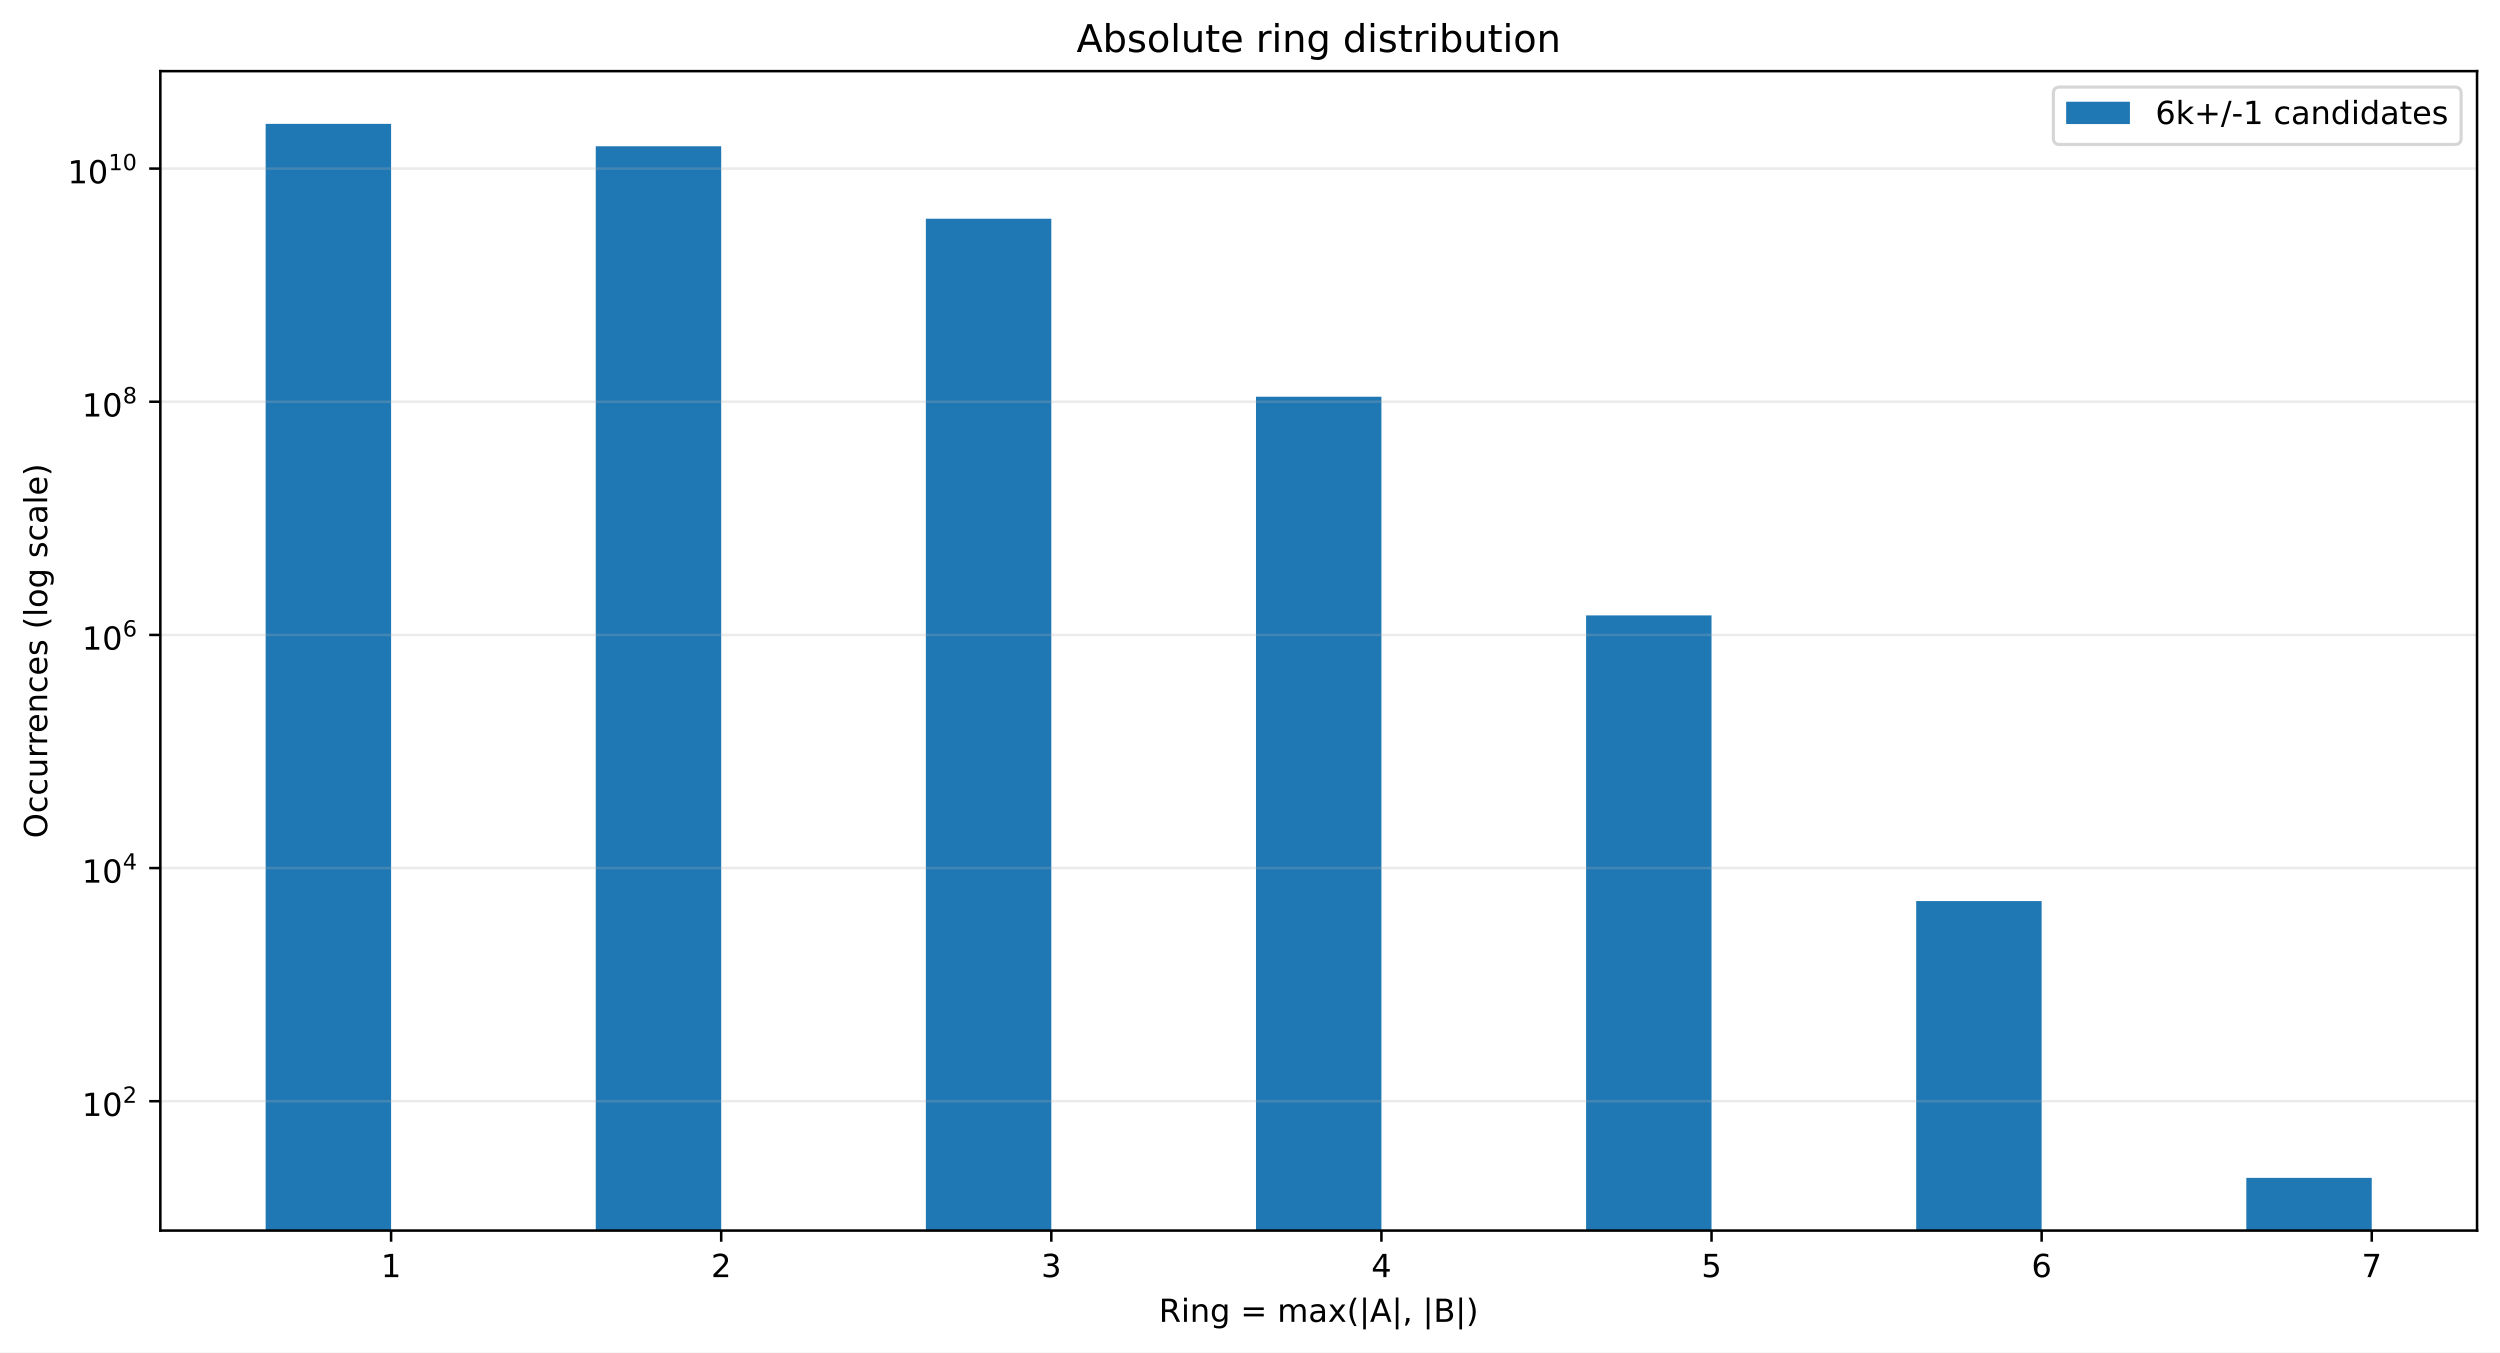
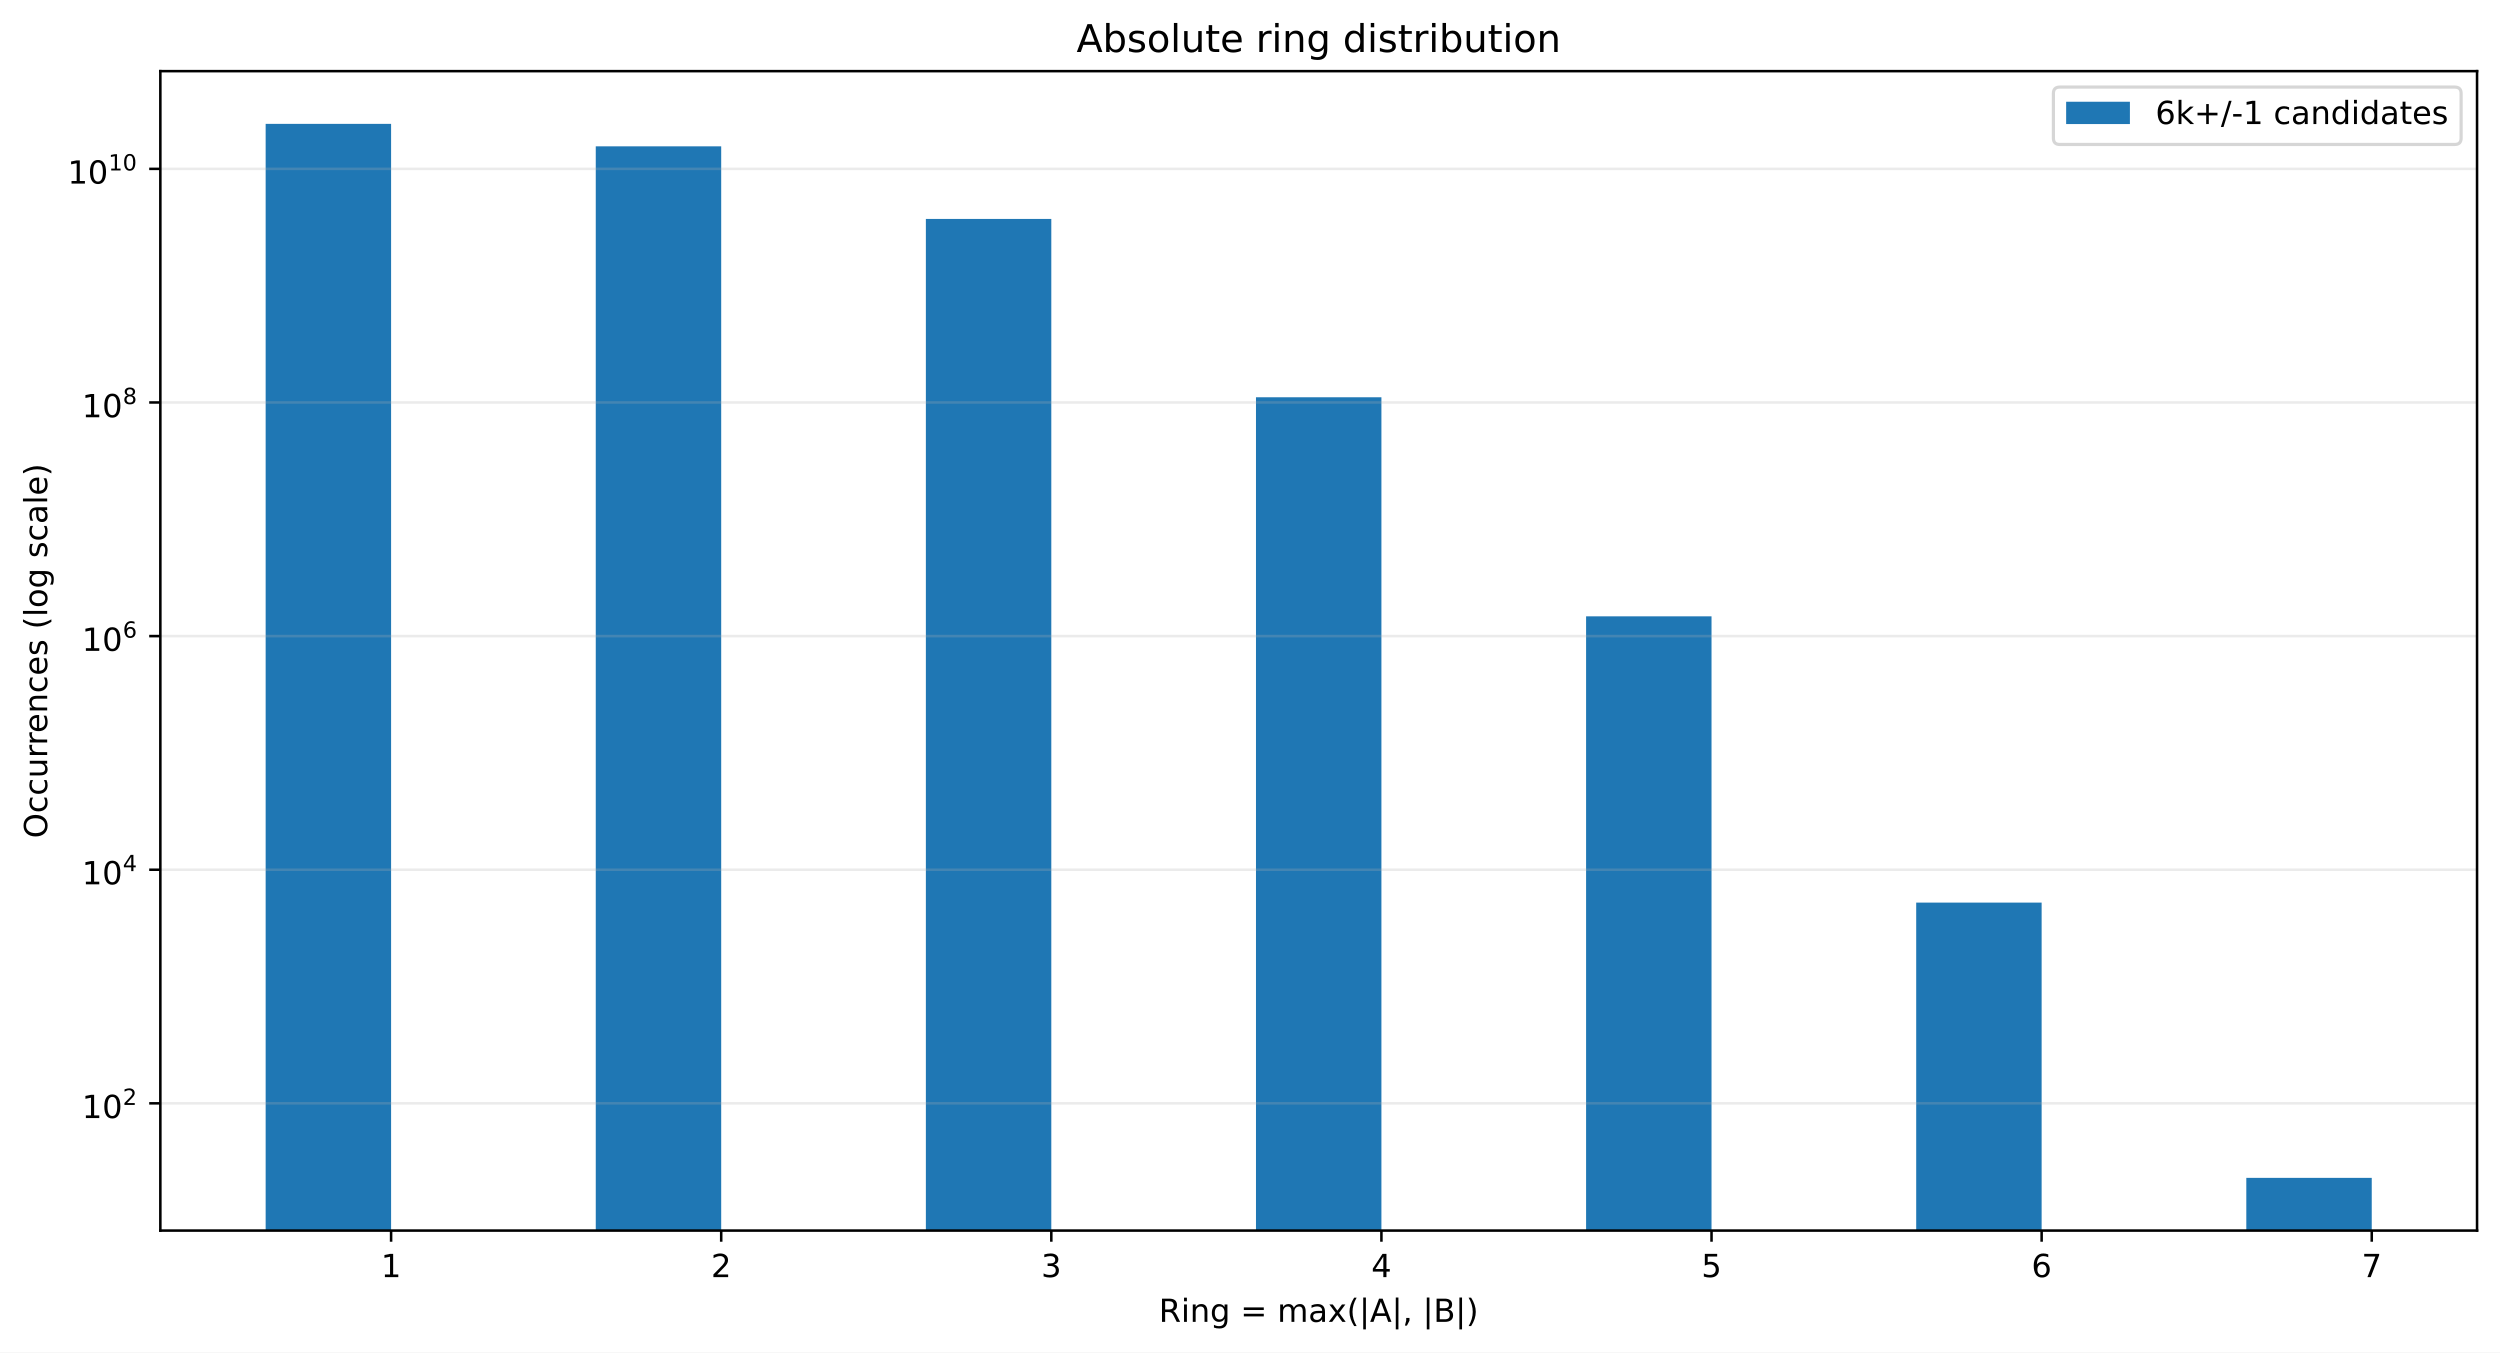
<svg xmlns="http://www.w3.org/2000/svg" xmlns:xlink="http://www.w3.org/1999/xlink" width="784.258pt" height="424.28pt" viewBox="0 0 784.258 424.28" version="1.1">
  <defs>
    <style type="text/css">*{stroke-linejoin: round; stroke-linecap: butt}</style>
  </defs>
  <g id="figure_1">
    <g id="patch_1">
      <path d="M 0 424.28  L 784.258 424.28  L 784.258 0  L 0 0  z " style="fill: #ffffff" />
    </g>
    <g id="axes_1">
      <g id="patch_2">
        <path d="M 50.301 386.036  L 777.058 386.036  L 777.058 22.318  L 50.301 22.318  z " style="fill: #ffffff" />
      </g>
      <g id="patch_3">
-         <path d="M 83.335 36988.911  L 122.687 36988.911  L 122.687 38.851  L 83.335 38.851  z " clip-path="url(#p36f3d40f09)" style="fill: #1f77b4" />
+         <path d="M 83.335 37061.56  L 122.687 37061.56  L 122.687 38.851  L 83.335 38.851  z " clip-path="url(#p2ee2d7e915)" style="fill: #1f77b4" />
      </g>
      <g id="patch_4">
-         <path d="M 186.891 36988.911  L 226.243 36988.911  L 226.243 45.89  L 186.891 45.89  z " clip-path="url(#p36f3d40f09)" style="fill: #1f77b4" />
+         <path d="M 186.891 37061.56  L 226.243 37061.56  L 226.243 45.904  L 186.891 45.904  z " clip-path="url(#p2ee2d7e915)" style="fill: #1f77b4" />
      </g>
      <g id="patch_5">
-         <path d="M 290.448 36988.911  L 329.799 36988.911  L 329.799 68.625  L 290.448 68.625  z " clip-path="url(#p36f3d40f09)" style="fill: #1f77b4" />
+         <path d="M 290.448 37061.56  L 329.799 37061.56  L 329.799 68.684  L 290.448 68.684  z " clip-path="url(#p2ee2d7e915)" style="fill: #1f77b4" />
      </g>
      <g id="patch_6">
-         <path d="M 394.004 36988.911  L 433.355 36988.911  L 433.355 124.451  L 394.004 124.451  z " clip-path="url(#p36f3d40f09)" style="fill: #1f77b4" />
+         <path d="M 394.004 37061.56  L 433.355 37061.56  L 433.355 124.619  L 394.004 124.619  z " clip-path="url(#p2ee2d7e915)" style="fill: #1f77b4" />
      </g>
      <g id="patch_7">
-         <path d="M 497.56 36988.911  L 536.912 36988.911  L 536.912 193.044  L 497.56 193.044  z " clip-path="url(#p36f3d40f09)" style="fill: #1f77b4" />
+         <path d="M 497.56 37061.56  L 536.912 37061.56  L 536.912 193.348  L 497.56 193.348  z " clip-path="url(#p2ee2d7e915)" style="fill: #1f77b4" />
      </g>
      <g id="patch_8">
-         <path d="M 601.116 36988.911  L 640.468 36988.911  L 640.468 282.676  L 601.116 282.676  z " clip-path="url(#p36f3d40f09)" style="fill: #1f77b4" />
+         <path d="M 601.116 37061.56  L 640.468 37061.56  L 640.468 283.14  L 601.116 283.14  z " clip-path="url(#p2ee2d7e915)" style="fill: #1f77b4" />
      </g>
      <g id="patch_9">
-         <path d="M 704.673 36988.911  L 744.024 36988.911  L 744.024 369.503  L 704.673 369.503  z " clip-path="url(#p36f3d40f09)" style="fill: #1f77b4" />
+         <path d="M 704.673 37061.56  L 744.024 37061.56  L 744.024 369.503  L 704.673 369.503  z " clip-path="url(#p2ee2d7e915)" style="fill: #1f77b4" />
      </g>
      <g id="matplotlib.axis_1">
        <g id="xtick_1">
          <g id="line2d_1">
            <defs>
-               <path id="m53fd59c33f" d="M 0 0  L 0 3.5  " style="stroke: #000000; stroke-width: 0.8" />
+               <path id="mc7ca420ac3" d="M 0 0  L 0 3.5  " style="stroke: #000000; stroke-width: 0.8" />
            </defs>
            <g>
-               <use xlink:href="#m53fd59c33f" x="122.687" y="386.036" style="stroke: #000000; stroke-width: 0.8" />
+               <use xlink:href="#mc7ca420ac3" x="122.687" y="386.036" style="stroke: #000000; stroke-width: 0.8" />
            </g>
          </g>
          <g id="text_1">
            <g transform="translate(119.5053 400.6334) scale(0.1 -0.1)">
              <defs>
                <path id="DejaVuSans-14" d="M 794 531  L 1825 531  L 1825 4091  L 703 3866  L 703 4441  L 1819 4666  L 2450 4666  L 2450 531  L 3481 531  L 3481 0  L 794 0  L 794 531  z " transform="scale(0.015625)" />
              </defs>
              <use xlink:href="#DejaVuSans-14" />
            </g>
          </g>
        </g>
        <g id="xtick_2">
          <g id="line2d_2">
            <g>
-               <use xlink:href="#m53fd59c33f" x="226.243" y="386.036" style="stroke: #000000; stroke-width: 0.8" />
+               <use xlink:href="#mc7ca420ac3" x="226.243" y="386.036" style="stroke: #000000; stroke-width: 0.8" />
            </g>
          </g>
          <g id="text_2">
            <g transform="translate(223.0616 400.6334) scale(0.1 -0.1)">
              <defs>
                <path id="DejaVuSans-15" d="M 1228 531  L 3431 531  L 3431 0  L 469 0  L 469 531  Q 828 903 1448 1529  Q 2069 2156 2228 2338  Q 2531 2678 2651 2914  Q 2772 3150 2772 3378  Q 2772 3750 2511 3984  Q 2250 4219 1831 4219  Q 1534 4219 1204 4116  Q 875 4013 500 3803  L 500 4441  Q 881 4594 1212 4672  Q 1544 4750 1819 4750  Q 2544 4750 2975 4387  Q 3406 4025 3406 3419  Q 3406 3131 3298 2873  Q 3191 2616 2906 2266  Q 2828 2175 2409 1742  Q 1991 1309 1228 531  z " transform="scale(0.015625)" />
              </defs>
              <use xlink:href="#DejaVuSans-15" />
            </g>
          </g>
        </g>
        <g id="xtick_3">
          <g id="line2d_3">
            <g>
-               <use xlink:href="#m53fd59c33f" x="329.799" y="386.036" style="stroke: #000000; stroke-width: 0.8" />
+               <use xlink:href="#mc7ca420ac3" x="329.799" y="386.036" style="stroke: #000000; stroke-width: 0.8" />
            </g>
          </g>
          <g id="text_3">
            <g transform="translate(326.6178 400.6334) scale(0.1 -0.1)">
              <defs>
                <path id="DejaVuSans-16" d="M 2597 2516  Q 3050 2419 3304 2112  Q 3559 1806 3559 1356  Q 3559 666 3084 287  Q 2609 -91 1734 -91  Q 1441 -91 1130 -33  Q 819 25 488 141  L 488 750  Q 750 597 1062 519  Q 1375 441 1716 441  Q 2309 441 2620 675  Q 2931 909 2931 1356  Q 2931 1769 2642 2001  Q 2353 2234 1838 2234  L 1294 2234  L 1294 2753  L 1863 2753  Q 2328 2753 2575 2939  Q 2822 3125 2822 3475  Q 2822 3834 2567 4026  Q 2313 4219 1838 4219  Q 1578 4219 1281 4162  Q 984 4106 628 3988  L 628 4550  Q 988 4650 1302 4700  Q 1616 4750 1894 4750  Q 2613 4750 3031 4423  Q 3450 4097 3450 3541  Q 3450 3153 3228 2886  Q 3006 2619 2597 2516  z " transform="scale(0.015625)" />
              </defs>
              <use xlink:href="#DejaVuSans-16" />
            </g>
          </g>
        </g>
        <g id="xtick_4">
          <g id="line2d_4">
            <g>
-               <use xlink:href="#m53fd59c33f" x="433.355" y="386.036" style="stroke: #000000; stroke-width: 0.8" />
+               <use xlink:href="#mc7ca420ac3" x="433.355" y="386.036" style="stroke: #000000; stroke-width: 0.8" />
            </g>
          </g>
          <g id="text_4">
            <g transform="translate(430.174 400.6334) scale(0.1 -0.1)">
              <defs>
                <path id="DejaVuSans-17" d="M 2419 4116  L 825 1625  L 2419 1625  L 2419 4116  z M 2253 4666  L 3047 4666  L 3047 1625  L 3713 1625  L 3713 1100  L 3047 1100  L 3047 0  L 2419 0  L 2419 1100  L 313 1100  L 313 1709  L 2253 4666  z " transform="scale(0.015625)" />
              </defs>
              <use xlink:href="#DejaVuSans-17" />
            </g>
          </g>
        </g>
        <g id="xtick_5">
          <g id="line2d_5">
            <g>
-               <use xlink:href="#m53fd59c33f" x="536.912" y="386.036" style="stroke: #000000; stroke-width: 0.8" />
+               <use xlink:href="#mc7ca420ac3" x="536.912" y="386.036" style="stroke: #000000; stroke-width: 0.8" />
            </g>
          </g>
          <g id="text_5">
            <g transform="translate(533.7303 400.6334) scale(0.1 -0.1)">
              <defs>
                <path id="DejaVuSans-18" d="M 691 4666  L 3169 4666  L 3169 4134  L 1269 4134  L 1269 2991  Q 1406 3038 1543 3061  Q 1681 3084 1819 3084  Q 2600 3084 3056 2656  Q 3513 2228 3513 1497  Q 3513 744 3044 326  Q 2575 -91 1722 -91  Q 1428 -91 1123 -41  Q 819 9 494 109  L 494 744  Q 775 591 1075 516  Q 1375 441 1709 441  Q 2250 441 2565 725  Q 2881 1009 2881 1497  Q 2881 1984 2565 2268  Q 2250 2553 1709 2553  Q 1456 2553 1204 2497  Q 953 2441 691 2322  L 691 4666  z " transform="scale(0.015625)" />
              </defs>
              <use xlink:href="#DejaVuSans-18" />
            </g>
          </g>
        </g>
        <g id="xtick_6">
          <g id="line2d_6">
            <g>
-               <use xlink:href="#m53fd59c33f" x="640.468" y="386.036" style="stroke: #000000; stroke-width: 0.8" />
+               <use xlink:href="#mc7ca420ac3" x="640.468" y="386.036" style="stroke: #000000; stroke-width: 0.8" />
            </g>
          </g>
          <g id="text_6">
            <g transform="translate(637.2865 400.6334) scale(0.1 -0.1)">
              <defs>
                <path id="DejaVuSans-19" d="M 2113 2584  Q 1688 2584 1439 2293  Q 1191 2003 1191 1497  Q 1191 994 1439 701  Q 1688 409 2113 409  Q 2538 409 2786 701  Q 3034 994 3034 1497  Q 3034 2003 2786 2293  Q 2538 2584 2113 2584  z M 3366 4563  L 3366 3988  Q 3128 4100 2886 4159  Q 2644 4219 2406 4219  Q 1781 4219 1451 3797  Q 1122 3375 1075 2522  Q 1259 2794 1537 2939  Q 1816 3084 2150 3084  Q 2853 3084 3261 2657  Q 3669 2231 3669 1497  Q 3669 778 3244 343  Q 2819 -91 2113 -91  Q 1303 -91 875 529  Q 447 1150 447 2328  Q 447 3434 972 4092  Q 1497 4750 2381 4750  Q 2619 4750 2861 4703  Q 3103 4656 3366 4563  z " transform="scale(0.015625)" />
              </defs>
              <use xlink:href="#DejaVuSans-19" />
            </g>
          </g>
        </g>
        <g id="xtick_7">
          <g id="line2d_7">
            <g>
-               <use xlink:href="#m53fd59c33f" x="744.024" y="386.036" style="stroke: #000000; stroke-width: 0.8" />
+               <use xlink:href="#mc7ca420ac3" x="744.024" y="386.036" style="stroke: #000000; stroke-width: 0.8" />
            </g>
          </g>
          <g id="text_7">
            <g transform="translate(740.8427 400.6334) scale(0.1 -0.1)">
              <defs>
                <path id="DejaVuSans-1a" d="M 525 4666  L 3525 4666  L 3525 4397  L 1831 0  L 1172 0  L 2766 4134  L 525 4134  L 525 4666  z " transform="scale(0.015625)" />
              </defs>
              <use xlink:href="#DejaVuSans-1a" />
            </g>
          </g>
        </g>
        <g id="text_8">
          <g transform="translate(363.5437 414.678) scale(0.1 -0.1)">
            <defs>
              <path id="DejaVuSans-35" d="M 2841 2188  Q 3044 2119 3236 1894  Q 3428 1669 3622 1275  L 4263 0  L 3584 0  L 2988 1197  Q 2756 1666 2539 1819  Q 2322 1972 1947 1972  L 1259 1972  L 1259 0  L 628 0  L 628 4666  L 2053 4666  Q 2853 4666 3247 4331  Q 3641 3997 3641 3322  Q 3641 2881 3436 2590  Q 3231 2300 2841 2188  z M 1259 4147  L 1259 2491  L 2053 2491  Q 2509 2491 2742 2702  Q 2975 2913 2975 3322  Q 2975 3731 2742 3939  Q 2509 4147 2053 4147  L 1259 4147  z " transform="scale(0.015625)" />
              <path id="DejaVuSans-4c" d="M 603 3500  L 1178 3500  L 1178 0  L 603 0  L 603 3500  z M 603 4863  L 1178 4863  L 1178 4134  L 603 4134  L 603 4863  z " transform="scale(0.015625)" />
              <path id="DejaVuSans-51" d="M 3513 2113  L 3513 0  L 2938 0  L 2938 2094  Q 2938 2591 2744 2837  Q 2550 3084 2163 3084  Q 1697 3084 1428 2787  Q 1159 2491 1159 1978  L 1159 0  L 581 0  L 581 3500  L 1159 3500  L 1159 2956  Q 1366 3272 1645 3428  Q 1925 3584 2291 3584  Q 2894 3584 3203 3211  Q 3513 2838 3513 2113  z " transform="scale(0.015625)" />
              <path id="DejaVuSans-4a" d="M 2906 1791  Q 2906 2416 2648 2759  Q 2391 3103 1925 3103  Q 1463 3103 1205 2759  Q 947 2416 947 1791  Q 947 1169 1205 825  Q 1463 481 1925 481  Q 2391 481 2648 825  Q 2906 1169 2906 1791  z M 3481 434  Q 3481 -459 3084 -895  Q 2688 -1331 1869 -1331  Q 1566 -1331 1297 -1286  Q 1028 -1241 775 -1147  L 775 -588  Q 1028 -725 1275 -790  Q 1522 -856 1778 -856  Q 2344 -856 2625 -561  Q 2906 -266 2906 331  L 2906 616  Q 2728 306 2450 153  Q 2172 0 1784 0  Q 1141 0 747 490  Q 353 981 353 1791  Q 353 2603 747 3093  Q 1141 3584 1784 3584  Q 2172 3584 2450 3431  Q 2728 3278 2906 2969  L 2906 3500  L 3481 3500  L 3481 434  z " transform="scale(0.015625)" />
              <path id="DejaVuSans-3" transform="scale(0.015625)" />
              <path id="DejaVuSans-20" d="M 678 2906  L 4684 2906  L 4684 2381  L 678 2381  L 678 2906  z M 678 1631  L 4684 1631  L 4684 1100  L 678 1100  L 678 1631  z " transform="scale(0.015625)" />
              <path id="DejaVuSans-50" d="M 3328 2828  Q 3544 3216 3844 3400  Q 4144 3584 4550 3584  Q 5097 3584 5394 3201  Q 5691 2819 5691 2113  L 5691 0  L 5113 0  L 5113 2094  Q 5113 2597 4934 2840  Q 4756 3084 4391 3084  Q 3944 3084 3684 2787  Q 3425 2491 3425 1978  L 3425 0  L 2847 0  L 2847 2094  Q 2847 2600 2669 2842  Q 2491 3084 2119 3084  Q 1678 3084 1418 2786  Q 1159 2488 1159 1978  L 1159 0  L 581 0  L 581 3500  L 1159 3500  L 1159 2956  Q 1356 3278 1631 3431  Q 1906 3584 2284 3584  Q 2666 3584 2933 3390  Q 3200 3197 3328 2828  z " transform="scale(0.015625)" />
              <path id="DejaVuSans-44" d="M 2194 1759  Q 1497 1759 1228 1600  Q 959 1441 959 1056  Q 959 750 1161 570  Q 1363 391 1709 391  Q 2188 391 2477 730  Q 2766 1069 2766 1631  L 2766 1759  L 2194 1759  z M 3341 1997  L 3341 0  L 2766 0  L 2766 531  Q 2569 213 2275 61  Q 1981 -91 1556 -91  Q 1019 -91 701 211  Q 384 513 384 1019  Q 384 1609 779 1909  Q 1175 2209 1959 2209  L 2766 2209  L 2766 2266  Q 2766 2663 2505 2880  Q 2244 3097 1772 3097  Q 1472 3097 1187 3025  Q 903 2953 641 2809  L 641 3341  Q 956 3463 1253 3523  Q 1550 3584 1831 3584  Q 2591 3584 2966 3190  Q 3341 2797 3341 1997  z " transform="scale(0.015625)" />
              <path id="DejaVuSans-5b" d="M 3513 3500  L 2247 1797  L 3578 0  L 2900 0  L 1881 1375  L 863 0  L 184 0  L 1544 1831  L 300 3500  L 978 3500  L 1906 2253  L 2834 3500  L 3513 3500  z " transform="scale(0.015625)" />
              <path id="DejaVuSans-b" d="M 1984 4856  Q 1566 4138 1362 3434  Q 1159 2731 1159 2009  Q 1159 1288 1364 580  Q 1569 -128 1984 -844  L 1484 -844  Q 1016 -109 783 600  Q 550 1309 550 2009  Q 550 2706 781 3412  Q 1013 4119 1484 4856  L 1984 4856  z " transform="scale(0.015625)" />
              <path id="DejaVuSans-5f" d="M 1344 4891  L 1344 -1509  L 813 -1509  L 813 4891  L 1344 4891  z " transform="scale(0.015625)" />
              <path id="DejaVuSans-24" d="M 2188 4044  L 1331 1722  L 3047 1722  L 2188 4044  z M 1831 4666  L 2547 4666  L 4325 0  L 3669 0  L 3244 1197  L 1141 1197  L 716 0  L 50 0  L 1831 4666  z " transform="scale(0.015625)" />
              <path id="DejaVuSans-f" d="M 750 794  L 1409 794  L 1409 256  L 897 -744  L 494 -744  L 750 256  L 750 794  z " transform="scale(0.015625)" />
              <path id="DejaVuSans-25" d="M 1259 2228  L 1259 519  L 2272 519  Q 2781 519 3026 730  Q 3272 941 3272 1375  Q 3272 1813 3026 2020  Q 2781 2228 2272 2228  L 1259 2228  z M 1259 4147  L 1259 2741  L 2194 2741  Q 2656 2741 2882 2914  Q 3109 3088 3109 3444  Q 3109 3797 2882 3972  Q 2656 4147 2194 4147  L 1259 4147  z M 628 4666  L 2241 4666  Q 2963 4666 3353 4366  Q 3744 4066 3744 3513  Q 3744 3084 3544 2831  Q 3344 2578 2956 2516  Q 3422 2416 3680 2098  Q 3938 1781 3938 1306  Q 3938 681 3513 340  Q 3088 0 2303 0  L 628 0  L 628 4666  z " transform="scale(0.015625)" />
              <path id="DejaVuSans-c" d="M 513 4856  L 1013 4856  Q 1481 4119 1714 3412  Q 1947 2706 1947 2009  Q 1947 1309 1714 600  Q 1481 -109 1013 -844  L 513 -844  Q 928 -128 1133 580  Q 1338 1288 1338 2009  Q 1338 2731 1133 3434  Q 928 4138 513 4856  z " transform="scale(0.015625)" />
            </defs>
            <use xlink:href="#DejaVuSans-35" />
            <use xlink:href="#DejaVuSans-4c" transform="translate(69.48438 0)" />
            <use xlink:href="#DejaVuSans-51" transform="translate(97.26562 0)" />
            <use xlink:href="#DejaVuSans-4a" transform="translate(160.6406 0)" />
            <use xlink:href="#DejaVuSans-3" transform="translate(224.125 0)" />
            <use xlink:href="#DejaVuSans-20" transform="translate(255.9062 0)" />
            <use xlink:href="#DejaVuSans-3" transform="translate(339.7031 0)" />
            <use xlink:href="#DejaVuSans-50" transform="translate(371.4844 0)" />
            <use xlink:href="#DejaVuSans-44" transform="translate(468.8906 0)" />
            <use xlink:href="#DejaVuSans-5b" transform="translate(530.1719 0)" />
            <use xlink:href="#DejaVuSans-b" transform="translate(589.3594 0)" />
            <use xlink:href="#DejaVuSans-5f" transform="translate(628.375 0)" />
            <use xlink:href="#DejaVuSans-24" transform="translate(662.0625 0)" />
            <use xlink:href="#DejaVuSans-5f" transform="translate(730.4688 0)" />
            <use xlink:href="#DejaVuSans-f" transform="translate(764.1562 0)" />
            <use xlink:href="#DejaVuSans-3" transform="translate(795.9375 0)" />
            <use xlink:href="#DejaVuSans-5f" transform="translate(827.7188 0)" />
            <use xlink:href="#DejaVuSans-25" transform="translate(861.4062 0)" />
            <use xlink:href="#DejaVuSans-5f" transform="translate(930.0156 0)" />
            <use xlink:href="#DejaVuSans-c" transform="translate(963.7031 0)" />
          </g>
        </g>
      </g>
      <g id="matplotlib.axis_2">
        <g id="ytick_1">
          <g id="line2d_8">
-             <path d="M 50.301 345.455  L 777.058 345.455  " clip-path="url(#p36f3d40f09)" style="fill: none; stroke: #b0b0b0; stroke-opacity: 0.25; stroke-width: 0.8; stroke-linecap: square" />
+             <path d="M 50.301 346.115  L 777.058 346.115  " clip-path="url(#p2ee2d7e915)" style="fill: none; stroke: #b0b0b0; stroke-opacity: 0.25; stroke-width: 0.8; stroke-linecap: square" />
          </g>
          <g id="line2d_9">
            <defs>
-               <path id="m4392ec4a80" d="M 0 0  L -3.5 0  " style="stroke: #000000; stroke-width: 0.8" />
+               <path id="mdba2361ff6" d="M 0 0  L -3.5 0  " style="stroke: #000000; stroke-width: 0.8" />
            </defs>
            <g>
-               <use xlink:href="#m4392ec4a80" x="50.301" y="345.455" style="stroke: #000000; stroke-width: 0.8" />
+               <use xlink:href="#mdba2361ff6" x="50.301" y="346.115" style="stroke: #000000; stroke-width: 0.8" />
            </g>
          </g>
          <g id="text_9">
-             <g transform="translate(25.70078 350.1554) scale(0.1 -0.1)">
+             <g transform="translate(25.70078 350.8155) scale(0.1 -0.1)">
              <defs>
                <path id="DejaVuSans-13" d="M 2034 4250  Q 1547 4250 1301 3770  Q 1056 3291 1056 2328  Q 1056 1369 1301 889  Q 1547 409 2034 409  Q 2525 409 2770 889  Q 3016 1369 3016 2328  Q 3016 3291 2770 3770  Q 2525 4250 2034 4250  z M 2034 4750  Q 2819 4750 3233 4129  Q 3647 3509 3647 2328  Q 3647 1150 3233 529  Q 2819 -91 2034 -91  Q 1250 -91 836 529  Q 422 1150 422 2328  Q 422 3509 836 4129  Q 1250 4750 2034 4750  z " transform="scale(0.015625)" />
              </defs>
              <use xlink:href="#DejaVuSans-14" transform="translate(0 0.746875)" />
              <use xlink:href="#DejaVuSans-13" transform="translate(63.62305 0.746875)" />
              <use xlink:href="#DejaVuSans-15" transform="translate(128.2031 42.04688) scale(0.7)" />
            </g>
          </g>
        </g>
        <g id="ytick_2">
          <g id="line2d_10">
-             <path d="M 50.301 272.315  L 777.058 272.315  " clip-path="url(#p36f3d40f09)" style="fill: none; stroke: #b0b0b0; stroke-opacity: 0.25; stroke-width: 0.8; stroke-linecap: square" />
+             <path d="M 50.301 272.831  L 777.058 272.831  " clip-path="url(#p2ee2d7e915)" style="fill: none; stroke: #b0b0b0; stroke-opacity: 0.25; stroke-width: 0.8; stroke-linecap: square" />
          </g>
          <g id="line2d_11">
            <g>
-               <use xlink:href="#m4392ec4a80" x="50.301" y="272.315" style="stroke: #000000; stroke-width: 0.8" />
+               <use xlink:href="#mdba2361ff6" x="50.301" y="272.831" style="stroke: #000000; stroke-width: 0.8" />
            </g>
          </g>
          <g id="text_10">
-             <g transform="translate(25.70078 276.9647) scale(0.1 -0.1)">
+             <g transform="translate(25.70078 277.4812) scale(0.1 -0.1)">
              <use xlink:href="#DejaVuSans-14" transform="translate(0 0.665625)" />
              <use xlink:href="#DejaVuSans-13" transform="translate(63.62305 0.665625)" />
              <use xlink:href="#DejaVuSans-17" transform="translate(128.2031 41.96563) scale(0.7)" />
            </g>
          </g>
        </g>
        <g id="ytick_3">
          <g id="line2d_12">
-             <path d="M 50.301 199.174  L 777.058 199.174  " clip-path="url(#p36f3d40f09)" style="fill: none; stroke: #b0b0b0; stroke-opacity: 0.25; stroke-width: 0.8; stroke-linecap: square" />
+             <path d="M 50.301 199.547  L 777.058 199.547  " clip-path="url(#p2ee2d7e915)" style="fill: none; stroke: #b0b0b0; stroke-opacity: 0.25; stroke-width: 0.8; stroke-linecap: square" />
          </g>
          <g id="line2d_13">
            <g>
-               <use xlink:href="#m4392ec4a80" x="50.301" y="199.174" style="stroke: #000000; stroke-width: 0.8" />
+               <use xlink:href="#mdba2361ff6" x="50.301" y="199.547" style="stroke: #000000; stroke-width: 0.8" />
            </g>
          </g>
          <g id="text_11">
-             <g transform="translate(25.70078 203.8741) scale(0.1 -0.1)">
+             <g transform="translate(25.70078 204.2468) scale(0.1 -0.1)">
              <use xlink:href="#DejaVuSans-14" transform="translate(0 0.746875)" />
              <use xlink:href="#DejaVuSans-13" transform="translate(63.62305 0.746875)" />
              <use xlink:href="#DejaVuSans-19" transform="translate(128.2031 42.04688) scale(0.7)" />
            </g>
          </g>
        </g>
        <g id="ytick_4">
          <g id="line2d_14">
-             <path d="M 50.301 126.033  L 777.058 126.033  " clip-path="url(#p36f3d40f09)" style="fill: none; stroke: #b0b0b0; stroke-opacity: 0.25; stroke-width: 0.8; stroke-linecap: square" />
+             <path d="M 50.301 126.263  L 777.058 126.263  " clip-path="url(#p2ee2d7e915)" style="fill: none; stroke: #b0b0b0; stroke-opacity: 0.25; stroke-width: 0.8; stroke-linecap: square" />
          </g>
          <g id="line2d_15">
            <g>
-               <use xlink:href="#m4392ec4a80" x="50.301" y="126.033" style="stroke: #000000; stroke-width: 0.8" />
+               <use xlink:href="#mdba2361ff6" x="50.301" y="126.263" style="stroke: #000000; stroke-width: 0.8" />
            </g>
          </g>
          <g id="text_12">
-             <g transform="translate(25.70078 130.7335) scale(0.1 -0.1)">
+             <g transform="translate(25.70078 130.9625) scale(0.1 -0.1)">
              <defs>
                <path id="DejaVuSans-1b" d="M 2034 2216  Q 1584 2216 1326 1975  Q 1069 1734 1069 1313  Q 1069 891 1326 650  Q 1584 409 2034 409  Q 2484 409 2743 651  Q 3003 894 3003 1313  Q 3003 1734 2745 1975  Q 2488 2216 2034 2216  z M 1403 2484  Q 997 2584 770 2862  Q 544 3141 544 3541  Q 544 4100 942 4425  Q 1341 4750 2034 4750  Q 2731 4750 3128 4425  Q 3525 4100 3525 3541  Q 3525 3141 3298 2862  Q 3072 2584 2669 2484  Q 3125 2378 3379 2068  Q 3634 1759 3634 1313  Q 3634 634 3220 271  Q 2806 -91 2034 -91  Q 1263 -91 848 271  Q 434 634 434 1313  Q 434 1759 690 2068  Q 947 2378 1403 2484  z M 1172 3481  Q 1172 3119 1398 2916  Q 1625 2713 2034 2713  Q 2441 2713 2670 2916  Q 2900 3119 2900 3481  Q 2900 3844 2670 4047  Q 2441 4250 2034 4250  Q 1625 4250 1398 4047  Q 1172 3844 1172 3481  z " transform="scale(0.015625)" />
              </defs>
              <use xlink:href="#DejaVuSans-14" transform="translate(0 0.746875)" />
              <use xlink:href="#DejaVuSans-13" transform="translate(63.62305 0.746875)" />
              <use xlink:href="#DejaVuSans-1b" transform="translate(128.2031 42.04688) scale(0.7)" />
            </g>
          </g>
        </g>
        <g id="ytick_5">
          <g id="line2d_16">
-             <path d="M 50.301 52.893  L 777.058 52.893  " clip-path="url(#p36f3d40f09)" style="fill: none; stroke: #b0b0b0; stroke-opacity: 0.25; stroke-width: 0.8; stroke-linecap: square" />
+             <path d="M 50.301 52.978  L 777.058 52.978  " clip-path="url(#p2ee2d7e915)" style="fill: none; stroke: #b0b0b0; stroke-opacity: 0.25; stroke-width: 0.8; stroke-linecap: square" />
          </g>
          <g id="line2d_17">
            <g>
-               <use xlink:href="#m4392ec4a80" x="50.301" y="52.893" style="stroke: #000000; stroke-width: 0.8" />
+               <use xlink:href="#mdba2361ff6" x="50.301" y="52.978" style="stroke: #000000; stroke-width: 0.8" />
            </g>
          </g>
          <g id="text_13">
-             <g transform="translate(21.20078 57.59283) scale(0.1 -0.1)">
+             <g transform="translate(21.20078 57.67821) scale(0.1 -0.1)">
              <use xlink:href="#DejaVuSans-14" transform="translate(0 0.746875)" />
              <use xlink:href="#DejaVuSans-13" transform="translate(63.62305 0.746875)" />
              <use xlink:href="#DejaVuSans-14" transform="translate(128.2031 42.04688) scale(0.7)" />
              <use xlink:href="#DejaVuSans-13" transform="translate(172.7393 42.04688) scale(0.7)" />
            </g>
          </g>
        </g>
        <g id="text_14">
          <g transform="translate(14.79844 262.9551) rotate(-90) scale(0.1 -0.1)">
            <defs>
              <path id="DejaVuSans-32" d="M 2522 4238  Q 1834 4238 1429 3725  Q 1025 3213 1025 2328  Q 1025 1447 1429 934  Q 1834 422 2522 422  Q 3209 422 3611 934  Q 4013 1447 4013 2328  Q 4013 3213 3611 3725  Q 3209 4238 2522 4238  z M 2522 4750  Q 3503 4750 4090 4092  Q 4678 3434 4678 2328  Q 4678 1225 4090 567  Q 3503 -91 2522 -91  Q 1538 -91 948 565  Q 359 1222 359 2328  Q 359 3434 948 4092  Q 1538 4750 2522 4750  z " transform="scale(0.015625)" />
              <path id="DejaVuSans-46" d="M 3122 3366  L 3122 2828  Q 2878 2963 2633 3030  Q 2388 3097 2138 3097  Q 1578 3097 1268 2742  Q 959 2388 959 1747  Q 959 1106 1268 751  Q 1578 397 2138 397  Q 2388 397 2633 464  Q 2878 531 3122 666  L 3122 134  Q 2881 22 2623 -34  Q 2366 -91 2075 -91  Q 1284 -91 818 406  Q 353 903 353 1747  Q 353 2603 823 3093  Q 1294 3584 2113 3584  Q 2378 3584 2631 3529  Q 2884 3475 3122 3366  z " transform="scale(0.015625)" />
              <path id="DejaVuSans-58" d="M 544 1381  L 544 3500  L 1119 3500  L 1119 1403  Q 1119 906 1312 657  Q 1506 409 1894 409  Q 2359 409 2629 706  Q 2900 1003 2900 1516  L 2900 3500  L 3475 3500  L 3475 0  L 2900 0  L 2900 538  Q 2691 219 2414 64  Q 2138 -91 1772 -91  Q 1169 -91 856 284  Q 544 659 544 1381  z M 1991 3584  L 1991 3584  z " transform="scale(0.015625)" />
              <path id="DejaVuSans-55" d="M 2631 2963  Q 2534 3019 2420 3045  Q 2306 3072 2169 3072  Q 1681 3072 1420 2755  Q 1159 2438 1159 1844  L 1159 0  L 581 0  L 581 3500  L 1159 3500  L 1159 2956  Q 1341 3275 1631 3429  Q 1922 3584 2338 3584  Q 2397 3584 2469 3576  Q 2541 3569 2628 3553  L 2631 2963  z " transform="scale(0.015625)" />
              <path id="DejaVuSans-48" d="M 3597 1894  L 3597 1613  L 953 1613  Q 991 1019 1311 708  Q 1631 397 2203 397  Q 2534 397 2845 478  Q 3156 559 3463 722  L 3463 178  Q 3153 47 2828 -22  Q 2503 -91 2169 -91  Q 1331 -91 842 396  Q 353 884 353 1716  Q 353 2575 817 3079  Q 1281 3584 2069 3584  Q 2775 3584 3186 3129  Q 3597 2675 3597 1894  z M 3022 2063  Q 3016 2534 2758 2815  Q 2500 3097 2075 3097  Q 1594 3097 1305 2825  Q 1016 2553 972 2059  L 3022 2063  z " transform="scale(0.015625)" />
              <path id="DejaVuSans-56" d="M 2834 3397  L 2834 2853  Q 2591 2978 2328 3040  Q 2066 3103 1784 3103  Q 1356 3103 1142 2972  Q 928 2841 928 2578  Q 928 2378 1081 2264  Q 1234 2150 1697 2047  L 1894 2003  Q 2506 1872 2764 1633  Q 3022 1394 3022 966  Q 3022 478 2636 193  Q 2250 -91 1575 -91  Q 1294 -91 989 -36  Q 684 19 347 128  L 347 722  Q 666 556 975 473  Q 1284 391 1588 391  Q 1994 391 2212 530  Q 2431 669 2431 922  Q 2431 1156 2273 1281  Q 2116 1406 1581 1522  L 1381 1569  Q 847 1681 609 1914  Q 372 2147 372 2553  Q 372 3047 722 3315  Q 1072 3584 1716 3584  Q 2034 3584 2315 3537  Q 2597 3491 2834 3397  z " transform="scale(0.015625)" />
              <path id="DejaVuSans-4f" d="M 603 4863  L 1178 4863  L 1178 0  L 603 0  L 603 4863  z " transform="scale(0.015625)" />
              <path id="DejaVuSans-52" d="M 1959 3097  Q 1497 3097 1228 2736  Q 959 2375 959 1747  Q 959 1119 1226 758  Q 1494 397 1959 397  Q 2419 397 2687 759  Q 2956 1122 2956 1747  Q 2956 2369 2687 2733  Q 2419 3097 1959 3097  z M 1959 3584  Q 2709 3584 3137 3096  Q 3566 2609 3566 1747  Q 3566 888 3137 398  Q 2709 -91 1959 -91  Q 1206 -91 779 398  Q 353 888 353 1747  Q 353 2609 779 3096  Q 1206 3584 1959 3584  z " transform="scale(0.015625)" />
            </defs>
            <use xlink:href="#DejaVuSans-32" />
            <use xlink:href="#DejaVuSans-46" transform="translate(78.71875 0)" />
            <use xlink:href="#DejaVuSans-46" transform="translate(133.7031 0)" />
            <use xlink:href="#DejaVuSans-58" transform="translate(188.6875 0)" />
            <use xlink:href="#DejaVuSans-55" transform="translate(252.0625 0)" />
            <use xlink:href="#DejaVuSans-55" transform="translate(291.4219 0)" />
            <use xlink:href="#DejaVuSans-48" transform="translate(330.3281 0)" />
            <use xlink:href="#DejaVuSans-51" transform="translate(391.8594 0)" />
            <use xlink:href="#DejaVuSans-46" transform="translate(455.2344 0)" />
            <use xlink:href="#DejaVuSans-48" transform="translate(510.2188 0)" />
            <use xlink:href="#DejaVuSans-56" transform="translate(571.75 0)" />
            <use xlink:href="#DejaVuSans-3" transform="translate(623.8438 0)" />
            <use xlink:href="#DejaVuSans-b" transform="translate(655.625 0)" />
            <use xlink:href="#DejaVuSans-4f" transform="translate(694.6406 0)" />
            <use xlink:href="#DejaVuSans-52" transform="translate(722.4219 0)" />
            <use xlink:href="#DejaVuSans-4a" transform="translate(783.6094 0)" />
            <use xlink:href="#DejaVuSans-3" transform="translate(847.0938 0)" />
            <use xlink:href="#DejaVuSans-56" transform="translate(878.875 0)" />
            <use xlink:href="#DejaVuSans-46" transform="translate(930.9688 0)" />
            <use xlink:href="#DejaVuSans-44" transform="translate(985.9531 0)" />
            <use xlink:href="#DejaVuSans-4f" transform="translate(1047.234 0)" />
            <use xlink:href="#DejaVuSans-48" transform="translate(1075.016 0)" />
            <use xlink:href="#DejaVuSans-c" transform="translate(1136.547 0)" />
          </g>
        </g>
      </g>
      <g id="patch_10">
        <path d="M 50.301 386.036  L 50.301 22.318  " style="fill: none; stroke: #000000; stroke-width: 0.8; stroke-linejoin: miter; stroke-linecap: square" />
      </g>
      <g id="patch_11">
        <path d="M 777.058 386.036  L 777.058 22.318  " style="fill: none; stroke: #000000; stroke-width: 0.8; stroke-linejoin: miter; stroke-linecap: square" />
      </g>
      <g id="patch_12">
        <path d="M 50.301 386.036  L 777.058 386.036  " style="fill: none; stroke: #000000; stroke-width: 0.8; stroke-linejoin: miter; stroke-linecap: square" />
      </g>
      <g id="patch_13">
        <path d="M 50.301 22.318  L 777.058 22.318  " style="fill: none; stroke: #000000; stroke-width: 0.8; stroke-linejoin: miter; stroke-linecap: square" />
      </g>
      <g id="text_15">
        <g transform="translate(337.7055 16.31812) scale(0.12 -0.12)">
          <defs>
            <path id="DejaVuSans-45" d="M 3116 1747  Q 3116 2381 2855 2742  Q 2594 3103 2138 3103  Q 1681 3103 1420 2742  Q 1159 2381 1159 1747  Q 1159 1113 1420 752  Q 1681 391 2138 391  Q 2594 391 2855 752  Q 3116 1113 3116 1747  z M 1159 2969  Q 1341 3281 1617 3432  Q 1894 3584 2278 3584  Q 2916 3584 3314 3078  Q 3713 2572 3713 1747  Q 3713 922 3314 415  Q 2916 -91 2278 -91  Q 1894 -91 1617 61  Q 1341 213 1159 525  L 1159 0  L 581 0  L 581 4863  L 1159 4863  L 1159 2969  z " transform="scale(0.015625)" />
            <path id="DejaVuSans-57" d="M 1172 4494  L 1172 3500  L 2356 3500  L 2356 3053  L 1172 3053  L 1172 1153  Q 1172 725 1289 603  Q 1406 481 1766 481  L 2356 481  L 2356 0  L 1766 0  Q 1100 0 847 248  Q 594 497 594 1153  L 594 3053  L 172 3053  L 172 3500  L 594 3500  L 594 4494  L 1172 4494  z " transform="scale(0.015625)" />
            <path id="DejaVuSans-47" d="M 2906 2969  L 2906 4863  L 3481 4863  L 3481 0  L 2906 0  L 2906 525  Q 2725 213 2448 61  Q 2172 -91 1784 -91  Q 1150 -91 751 415  Q 353 922 353 1747  Q 353 2572 751 3078  Q 1150 3584 1784 3584  Q 2172 3584 2448 3432  Q 2725 3281 2906 2969  z M 947 1747  Q 947 1113 1208 752  Q 1469 391 1925 391  Q 2381 391 2643 752  Q 2906 1113 2906 1747  Q 2906 2381 2643 2742  Q 2381 3103 1925 3103  Q 1469 3103 1208 2742  Q 947 2381 947 1747  z " transform="scale(0.015625)" />
          </defs>
          <use xlink:href="#DejaVuSans-24" />
          <use xlink:href="#DejaVuSans-45" transform="translate(68.40625 0)" />
          <use xlink:href="#DejaVuSans-56" transform="translate(131.8906 0)" />
          <use xlink:href="#DejaVuSans-52" transform="translate(183.9844 0)" />
          <use xlink:href="#DejaVuSans-4f" transform="translate(245.1719 0)" />
          <use xlink:href="#DejaVuSans-58" transform="translate(272.9531 0)" />
          <use xlink:href="#DejaVuSans-57" transform="translate(336.3281 0)" />
          <use xlink:href="#DejaVuSans-48" transform="translate(375.5312 0)" />
          <use xlink:href="#DejaVuSans-3" transform="translate(437.0625 0)" />
          <use xlink:href="#DejaVuSans-55" transform="translate(468.8438 0)" />
          <use xlink:href="#DejaVuSans-4c" transform="translate(509.9531 0)" />
          <use xlink:href="#DejaVuSans-51" transform="translate(537.7344 0)" />
          <use xlink:href="#DejaVuSans-4a" transform="translate(601.1094 0)" />
          <use xlink:href="#DejaVuSans-3" transform="translate(664.5938 0)" />
          <use xlink:href="#DejaVuSans-47" transform="translate(696.375 0)" />
          <use xlink:href="#DejaVuSans-4c" transform="translate(759.8594 0)" />
          <use xlink:href="#DejaVuSans-56" transform="translate(787.6406 0)" />
          <use xlink:href="#DejaVuSans-57" transform="translate(839.7344 0)" />
          <use xlink:href="#DejaVuSans-55" transform="translate(878.9375 0)" />
          <use xlink:href="#DejaVuSans-4c" transform="translate(920.0469 0)" />
          <use xlink:href="#DejaVuSans-45" transform="translate(947.8281 0)" />
          <use xlink:href="#DejaVuSans-58" transform="translate(1011.312 0)" />
          <use xlink:href="#DejaVuSans-57" transform="translate(1074.688 0)" />
          <use xlink:href="#DejaVuSans-4c" transform="translate(1113.891 0)" />
          <use xlink:href="#DejaVuSans-52" transform="translate(1141.672 0)" />
          <use xlink:href="#DejaVuSans-51" transform="translate(1202.859 0)" />
        </g>
      </g>
      <g id="legend_1">
        <g id="patch_14">
          <path d="M 646.158 45.319  L 770.058 45.319  Q 772.058 45.319 772.058 43.319  L 772.058 29.318  Q 772.058 27.318 770.058 27.318  L 646.158 27.318  Q 644.158 27.318 644.158 29.318  L 644.158 43.319  Q 644.158 45.319 646.158 45.319  z " style="fill: #ffffff; opacity: 0.8; stroke: #cccccc; stroke-linejoin: miter" />
        </g>
        <g id="patch_15">
          <path d="M 648.158 38.917  L 668.158 38.917  L 668.158 31.917  L 648.158 31.917  z " style="fill: #1f77b4" />
        </g>
        <g id="text_16">
          <g transform="translate(676.1584 38.91656) scale(0.1 -0.1)">
            <defs>
              <path id="DejaVuSans-4e" d="M 581 4863  L 1159 4863  L 1159 1991  L 2875 3500  L 3609 3500  L 1753 1863  L 3688 0  L 2938 0  L 1159 1709  L 1159 0  L 581 0  L 581 4863  z " transform="scale(0.015625)" />
              <path id="DejaVuSans-e" d="M 2944 4013  L 2944 2272  L 4684 2272  L 4684 1741  L 2944 1741  L 2944 0  L 2419 0  L 2419 1741  L 678 1741  L 678 2272  L 2419 2272  L 2419 4013  L 2944 4013  z " transform="scale(0.015625)" />
              <path id="DejaVuSans-12" d="M 1625 4666  L 2156 4666  L 531 -594  L 0 -594  L 1625 4666  z " transform="scale(0.015625)" />
              <path id="DejaVuSans-10" d="M 313 2009  L 1997 2009  L 1997 1497  L 313 1497  L 313 2009  z " transform="scale(0.015625)" />
            </defs>
            <use xlink:href="#DejaVuSans-19" />
            <use xlink:href="#DejaVuSans-4e" transform="translate(63.625 0)" />
            <use xlink:href="#DejaVuSans-e" transform="translate(121.5312 0)" />
            <use xlink:href="#DejaVuSans-12" transform="translate(205.3281 0)" />
            <use xlink:href="#DejaVuSans-10" transform="translate(239.0156 0)" />
            <use xlink:href="#DejaVuSans-14" transform="translate(275.0938 0)" />
            <use xlink:href="#DejaVuSans-3" transform="translate(338.7188 0)" />
            <use xlink:href="#DejaVuSans-46" transform="translate(370.5 0)" />
            <use xlink:href="#DejaVuSans-44" transform="translate(425.4844 0)" />
            <use xlink:href="#DejaVuSans-51" transform="translate(486.7656 0)" />
            <use xlink:href="#DejaVuSans-47" transform="translate(550.1406 0)" />
            <use xlink:href="#DejaVuSans-4c" transform="translate(613.625 0)" />
            <use xlink:href="#DejaVuSans-47" transform="translate(641.4062 0)" />
            <use xlink:href="#DejaVuSans-44" transform="translate(704.8906 0)" />
            <use xlink:href="#DejaVuSans-57" transform="translate(766.1719 0)" />
            <use xlink:href="#DejaVuSans-48" transform="translate(805.375 0)" />
            <use xlink:href="#DejaVuSans-56" transform="translate(866.9062 0)" />
          </g>
        </g>
      </g>
    </g>
  </g>
  <defs>
-     <clipPath id="p36f3d40f09">
+     <clipPath id="p2ee2d7e915">
      <rect x="50.301" y="22.318" width="726.758" height="363.718" />
    </clipPath>
  </defs>
</svg>
